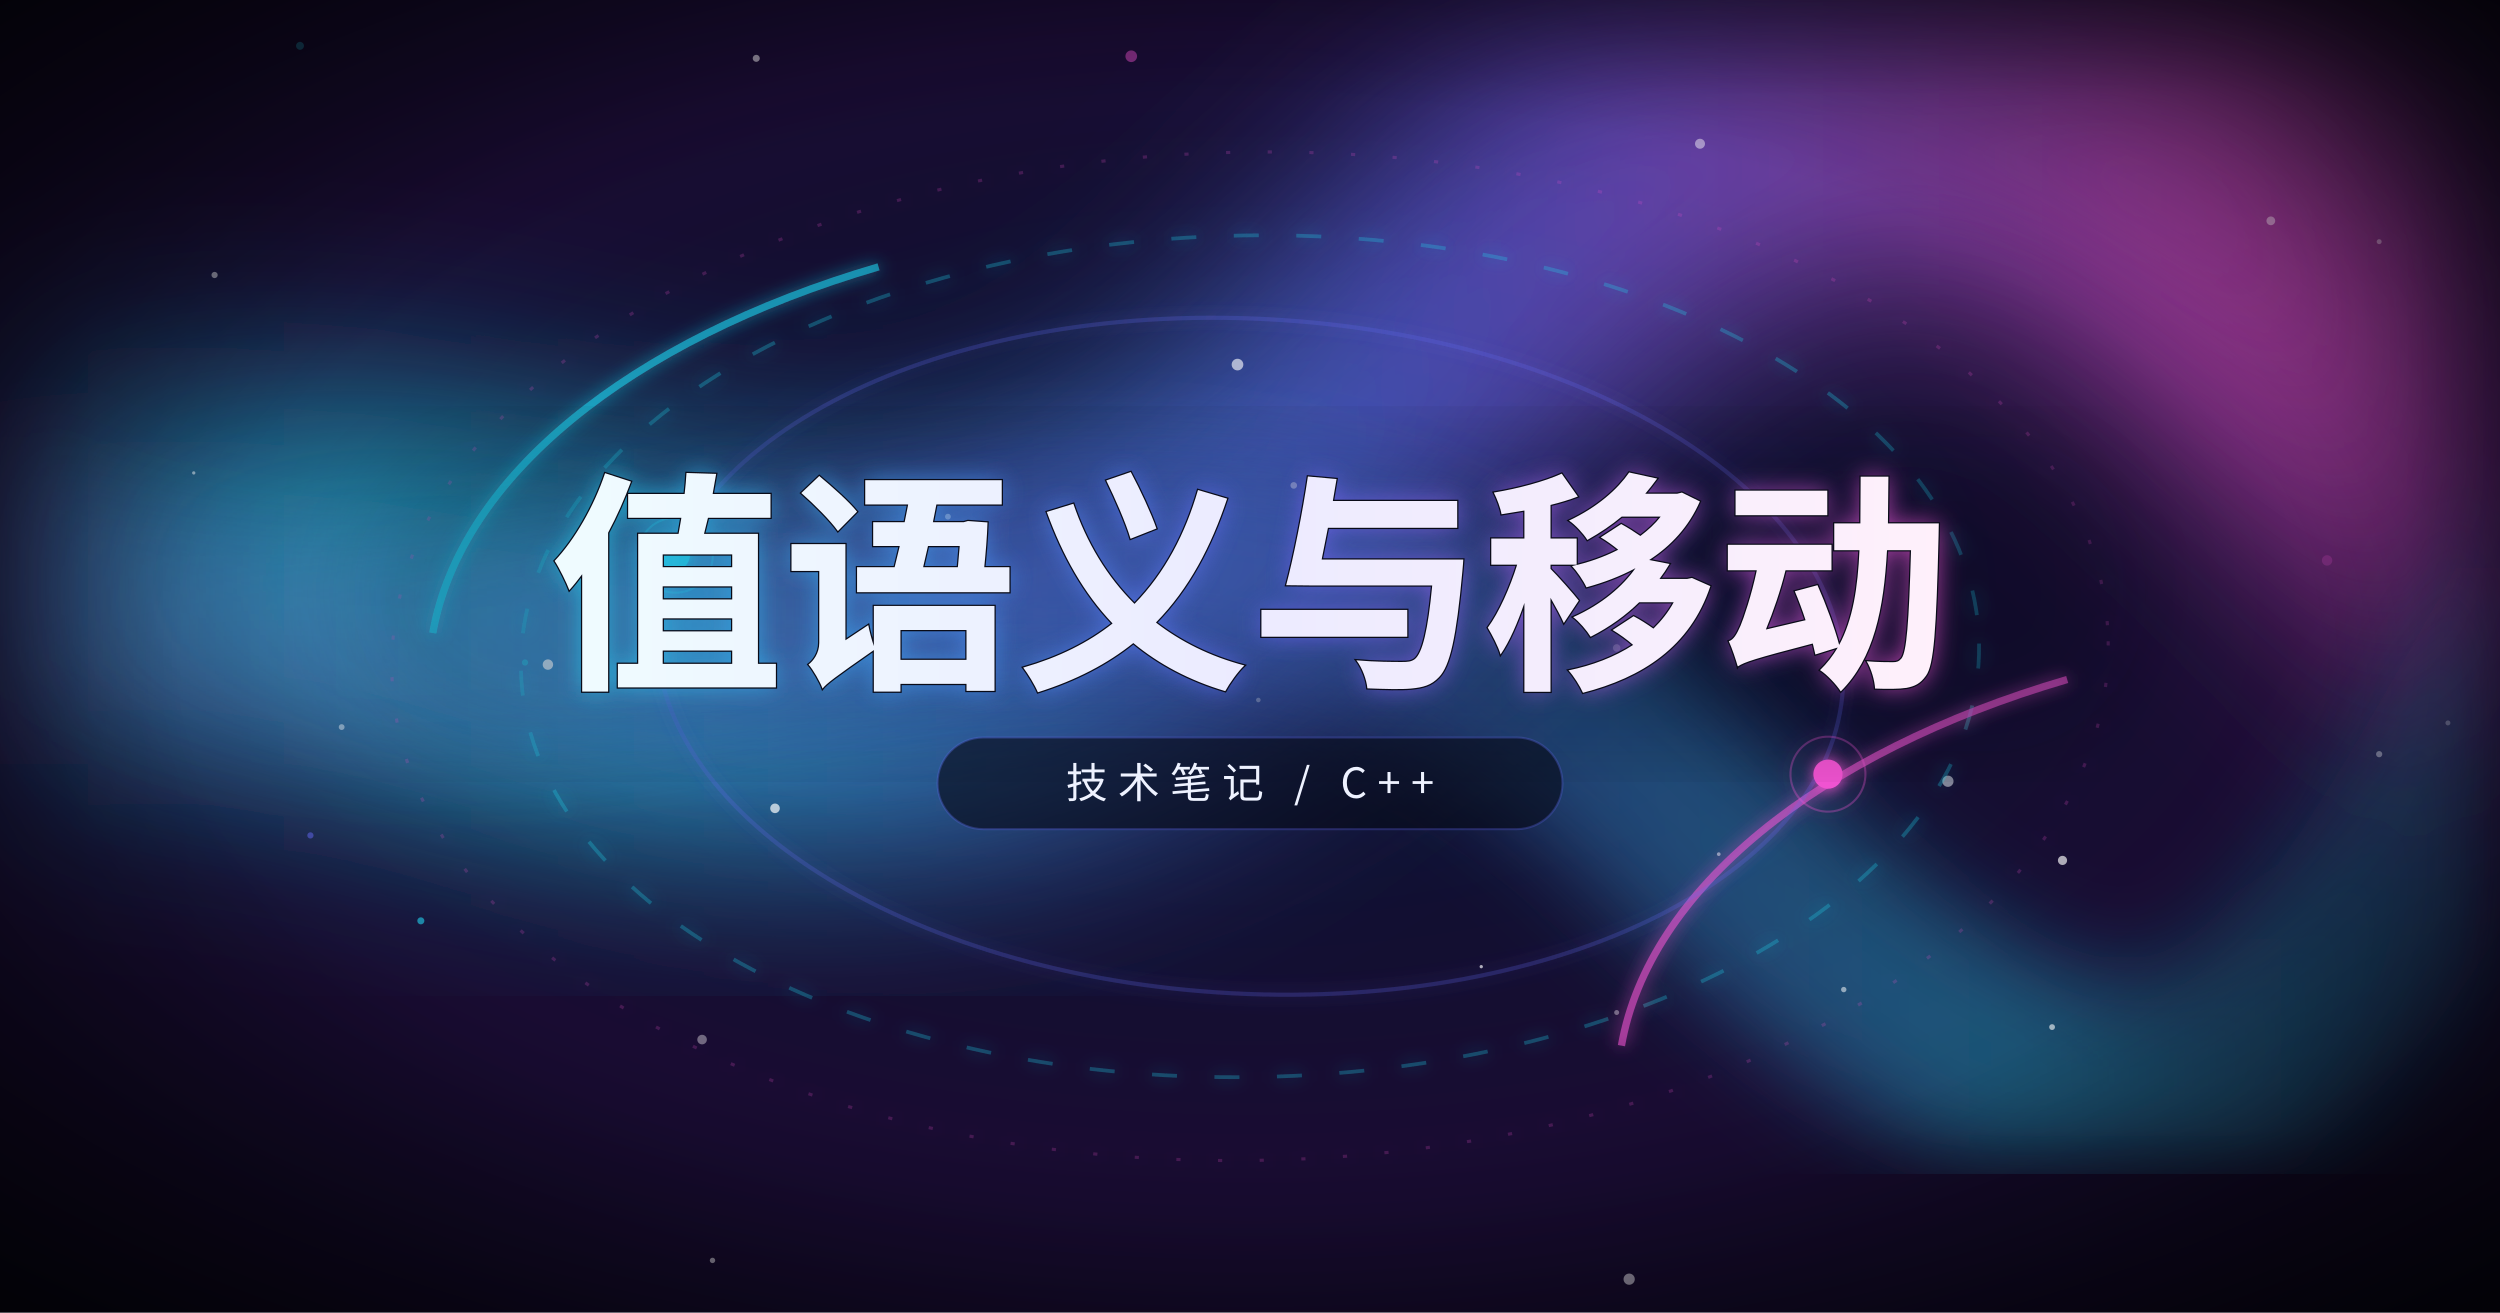
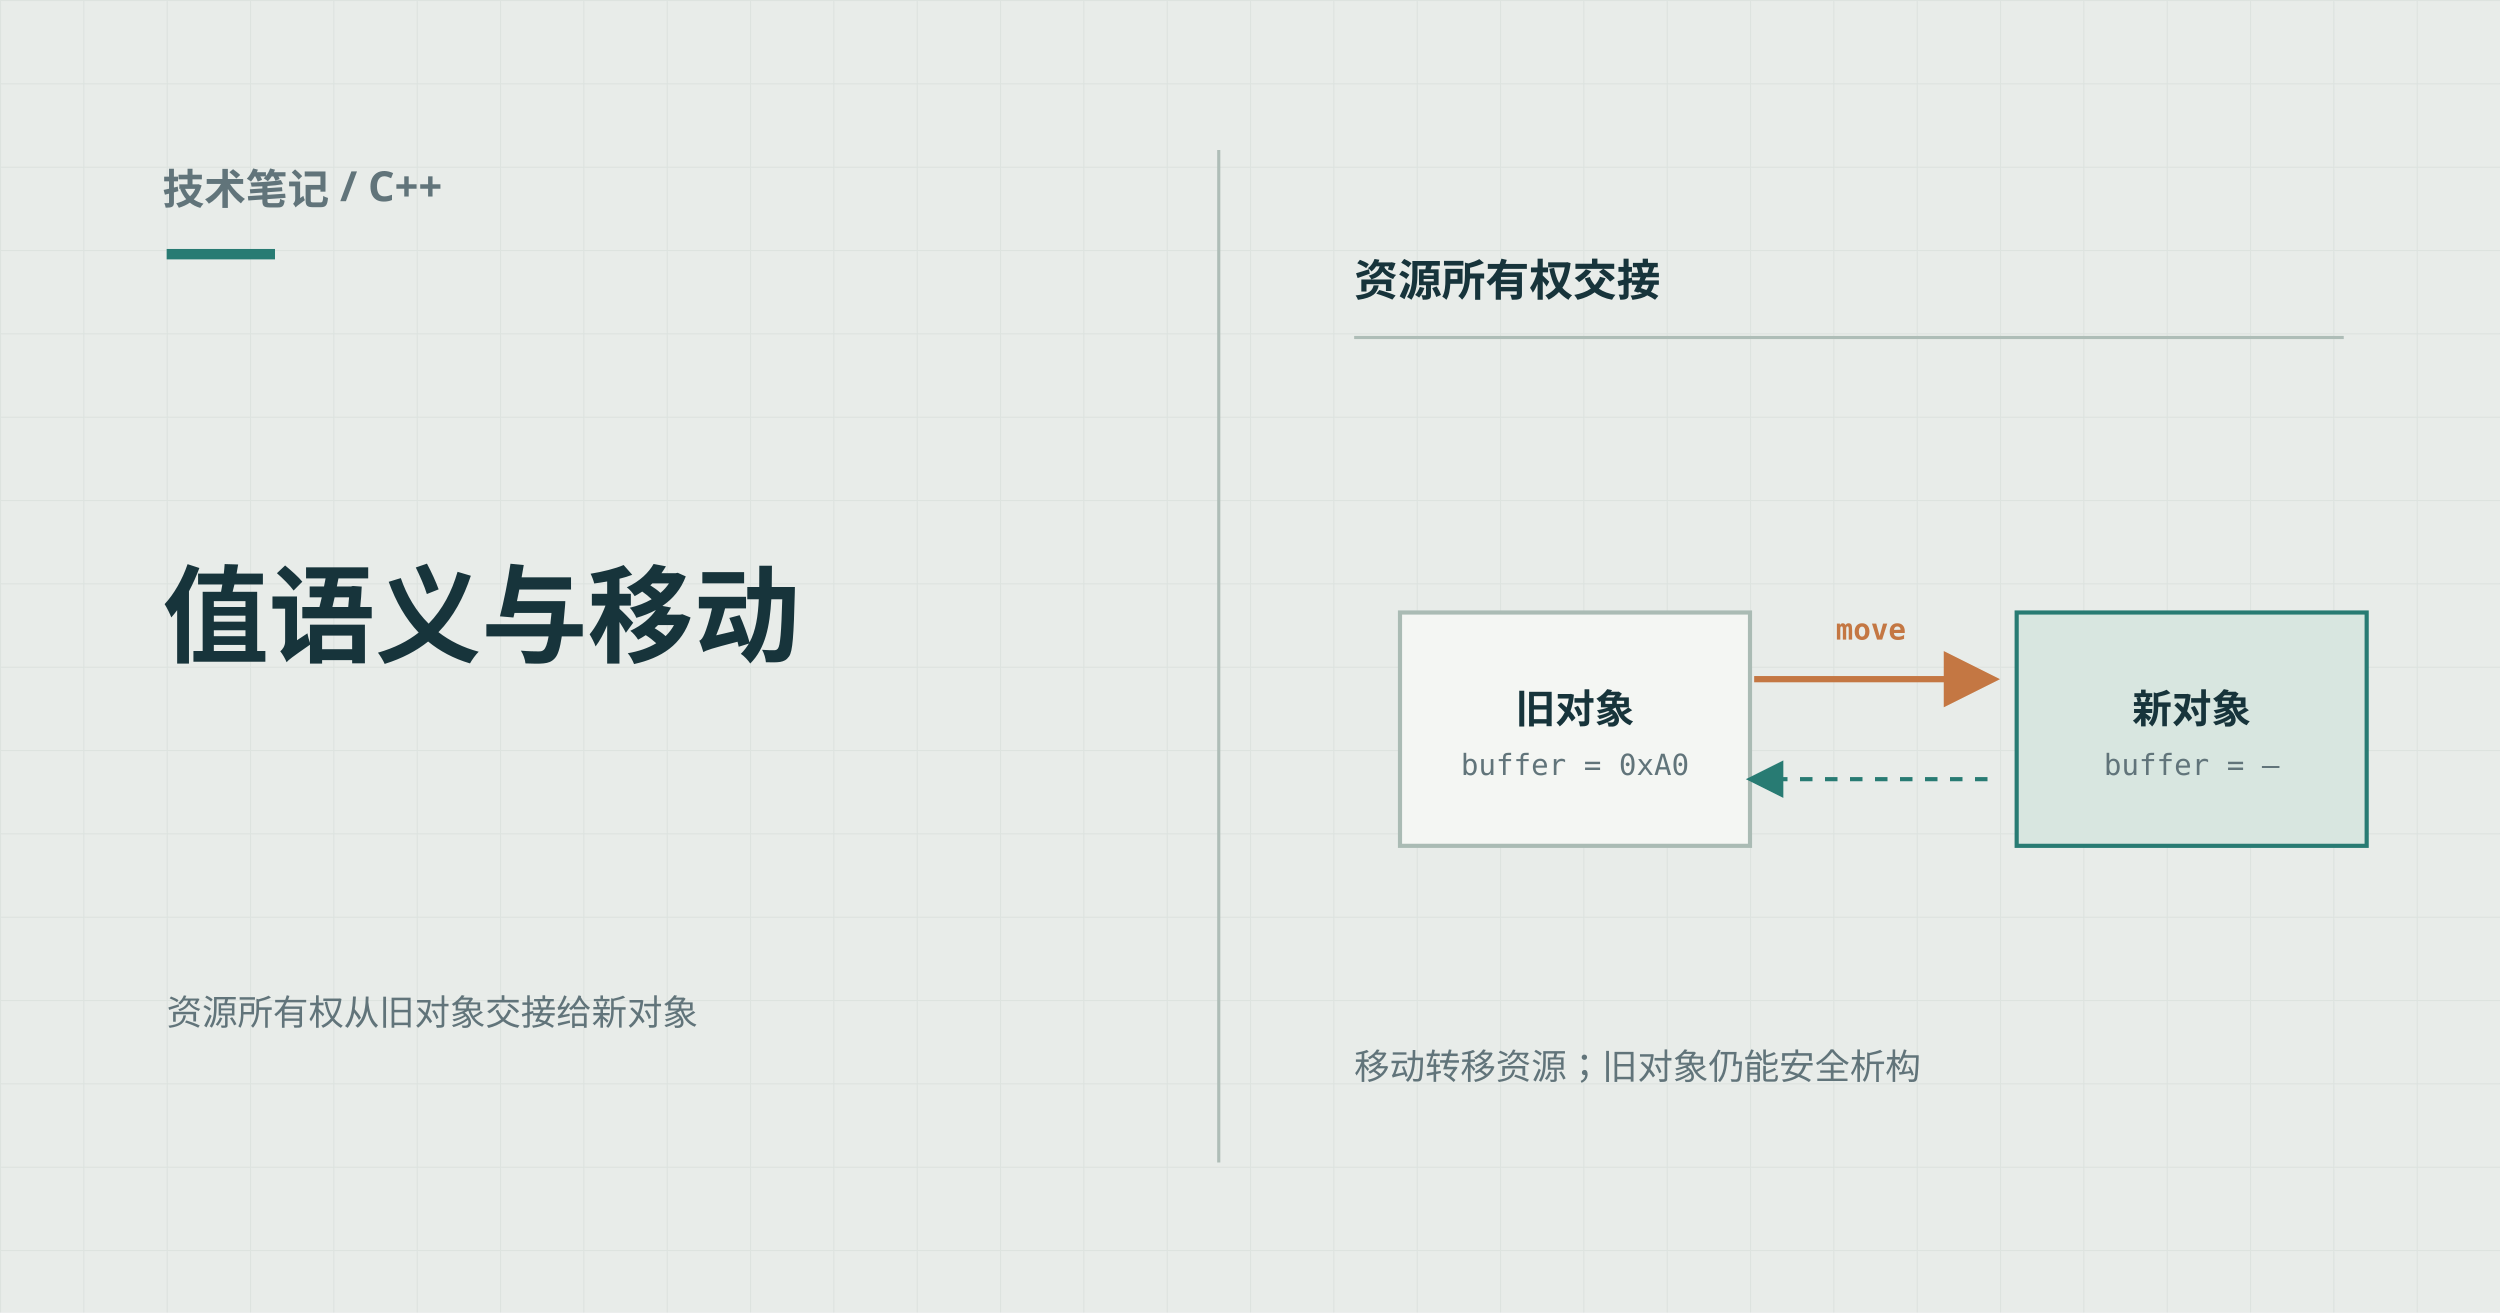
- <svg xmlns="http://www.w3.org/2000/svg" width="1200" height="630" viewBox="0 0 1200 630">
+ <svg xmlns="http://www.w3.org/2000/svg" width="1200" height="630" viewBox="0 0 1200 630" role="img" aria-labelledby="coverTitle coverDesc">
  <defs>
-     <radialGradient id="bg" cx="50%" cy="45%" r="82%">
-       <stop stop-color="#07142f" />
-       <stop offset=".52" stop-color="#190c32" />
-       <stop offset="1" stop-color="#02030a" />
-     </radialGradient>
-     <linearGradient id="auroraA" x1="0" y1="0" x2="1" y2="0">
-       <stop stop-color="#22d3ee" stop-opacity="0" />
-       <stop offset=".25" stop-color="#22d3ee" stop-opacity=".82" />
-       <stop offset=".56" stop-color="#6366f1" stop-opacity=".70" />
-       <stop offset=".82" stop-color="#f052d1" stop-opacity=".72" />
-       <stop offset="1" stop-color="#f052d1" stop-opacity="0" />
-     </linearGradient>
-     <linearGradient id="auroraB" x1="0" y1="0" x2="1" y2="0">
-       <stop stop-color="#f052d1" stop-opacity="0" />
-       <stop offset=".42" stop-color="#6366f1" stop-opacity=".56" />
-       <stop offset=".75" stop-color="#22d3ee" stop-opacity=".58" />
-       <stop offset="1" stop-color="#22d3ee" stop-opacity="0" />
-     </linearGradient>
-     <linearGradient id="neonGradient" x1="0" y1="0" x2="1" y2="0">
-       <stop stop-color="#22d3ee" />
-       <stop offset=".5" stop-color="#6366f1" />
-       <stop offset="1" stop-color="#f052d1" />
-     </linearGradient>
-     <linearGradient id="titleGradient" x1="0" y1="0" x2="1" y2="0">
-       <stop stop-color="#effcff" />
-       <stop offset=".5" stop-color="#ecebff" />
-       <stop offset="1" stop-color="#fff0fb" />
-     </linearGradient>
-     <linearGradient id="prismGradient" x1="0" y1="0" x2="1" y2="1">
-       <stop stop-color="#22d3ee" stop-opacity=".48" />
-       <stop offset=".5" stop-color="#6366f1" stop-opacity=".10" />
-       <stop offset="1" stop-color="#f052d1" stop-opacity=".44" />
-     </linearGradient>
-     <linearGradient id="glassGradient" x1="0" y1="0" x2="1" y2="1">
-       <stop stop-color="#fff" stop-opacity=".13" />
-       <stop offset=".48" stop-color="#fff" stop-opacity=".035" />
-       <stop offset="1" stop-color="#6366f1" stop-opacity=".12" />
-     </linearGradient>
-     <filter id="blur48">
-       <feGaussianBlur stdDeviation="48" />
-     </filter>
-     <filter id="blur22">
-       <feGaussianBlur stdDeviation="22" />
-     </filter>
-     <filter id="lineGlow">
-       <feGaussianBlur stdDeviation="4" result="b" />
-       <feMerge>
-         <feMergeNode in="b" />
-         <feMergeNode in="SourceGraphic" />
-       </feMerge>
-     </filter>
-     <filter id="softGlow">
-       <feGaussianBlur stdDeviation="3" result="b" />
-       <feMerge>
-         <feMergeNode in="b" />
-         <feMergeNode in="SourceGraphic" />
-       </feMerge>
-     </filter>
-     <filter id="titleGlow" x="-30%" y="-50%" width="160%" height="200%">
-       <feGaussianBlur stdDeviation="6" />
-     </filter>
-     <radialGradient id="vignette" cx="50%" cy="50%" r="73%">
-       <stop offset=".58" stop-color="#000" stop-opacity="0" />
-       <stop offset="1" stop-color="#000" stop-opacity=".70" />
-     </radialGradient>
+     <pattern id="grid" width="40" height="40" patternUnits="userSpaceOnUse">
+       <path d="M40 0H0V40" fill="none" stroke="#AEBDB7" stroke-width="1" opacity=".20" />
+     </pattern>
+     <marker id="tealArrow" markerWidth="9" markerHeight="9" refX="7" refY="4.5" orient="auto">
+       <path d="M0 0L9 4.5L0 9Z" fill="#287B73" />
+     </marker>
+     <marker id="orangeArrow" markerWidth="9" markerHeight="9" refX="7" refY="4.5" orient="auto">
+       <path d="M0 0L9 4.5L0 9Z" fill="#C47743" />
+     </marker>
  </defs>
-   <rect width="1200" height="630" fill="url(#bg)" />
-   <path d="M-160 409 C100 70 360 520 660 198 S1060 90 1360 438" fill="none" stroke="url(#auroraA)" stroke-width="172" filter="url(#blur48)" opacity=".94" />
-   <path d="M-100 191 C220 500 500 90 800 385 S1110 465 1320 140" fill="none" stroke="url(#auroraB)" stroke-width="105" filter="url(#blur22)" opacity=".64" />
-   <circle cx="202" cy="442" r="1.7" fill="#22d3ee" opacity="0.59" />
-   <circle cx="990" cy="413" r="2.2" fill="#ffffff" opacity="0.65" />
-   <circle cx="776" cy="311" r="1.8" fill="#ffffff" opacity="0.24" />
-   <circle cx="594" cy="175" r="2.8" fill="#ffffff" opacity="0.61" />
-   <circle cx="885" cy="475" r="1.3" fill="#ffffff" opacity="0.52" />
-   <circle cx="543" cy="27" r="2.8" fill="#f052d1" opacity="0.46" />
-   <circle cx="534" cy="281" r="1.1" fill="#ffffff" opacity="0.47" />
-   <circle cx="1090" cy="106" r="2.1" fill="#ffffff" opacity="0.40" />
-   <circle cx="604" cy="336" r="1.1" fill="#ffffff" opacity="0.29" />
-   <circle cx="621" cy="233" r="1.6" fill="#ffffff" opacity="0.38" />
-   <circle cx="809" cy="244" r="1.7" fill="#6366f1" opacity="0.50" />
-   <circle cx="337" cy="499" r="2.3" fill="#ffffff" opacity="0.38" />
-   <circle cx="455" cy="248" r="1.4" fill="#ffffff" opacity="0.47" />
-   <circle cx="103" cy="132" r="1.5" fill="#ffffff" opacity="0.45" />
-   <circle cx="1175" cy="347" r="1.2" fill="#ffffff" opacity="0.23" />
-   <circle cx="144" cy="22" r="1.9" fill="#22d3ee" opacity="0.27" />
-   <circle cx="263" cy="319" r="2.5" fill="#ffffff" opacity="0.60" />
-   <circle cx="985" cy="493" r="1.4" fill="#ffffff" opacity="0.59" />
-   <circle cx="93" cy="227" r="0.8" fill="#ffffff" opacity="0.48" />
-   <circle cx="164" cy="349" r="1.4" fill="#ffffff" opacity="0.40" />
-   <circle cx="1117" cy="269" r="2.5" fill="#f052d1" opacity="0.18" />
-   <circle cx="782" cy="614" r="2.7" fill="#ffffff" opacity="0.46" />
-   <circle cx="1142" cy="362" r="1.5" fill="#ffffff" opacity="0.34" />
-   <circle cx="1142" cy="116" r="1.2" fill="#ffffff" opacity="0.32" />
-   <circle cx="342" cy="605" r="1.3" fill="#ffffff" opacity="0.45" />
-   <circle cx="149" cy="401" r="1.5" fill="#6366f1" opacity="0.51" />
-   <circle cx="776" cy="486" r="1.2" fill="#ffffff" opacity="0.38" />
-   <circle cx="825" cy="410" r="0.9" fill="#ffffff" opacity="0.48" />
-   <circle cx="363" cy="28" r="1.7" fill="#ffffff" opacity="0.51" />
-   <circle cx="711" cy="464" r="0.8" fill="#ffffff" opacity="0.67" />
-   <circle cx="252" cy="318" r="1.5" fill="#22d3ee" opacity="0.39" />
-   <circle cx="816" cy="69" r="2.4" fill="#ffffff" opacity="0.46" />
-   <circle cx="935" cy="375" r="2.7" fill="#ffffff" opacity="0.48" />
-   <circle cx="372" cy="388" r="2.3" fill="#ffffff" opacity="0.68" />
-   <g transform="translate(600 315) rotate(-1)" fill="none" filter="url(#lineGlow)">
-     <ellipse rx="350" ry="202" stroke="#22d3ee" stroke-opacity=".28" stroke-width="1.8" stroke-dasharray="12 18" />
-     <ellipse rx="412" ry="242" stroke="#f052d1" stroke-opacity=".20" stroke-width="1.5" stroke-dasharray="2 18" />
-     <path d="M-392 -18 A395 218 0 0 1 -175 -190" stroke="#22d3ee" stroke-width="3.5" opacity=".58" />
-     <path d="M175 190 A395 218 0 0 1 392 18" stroke="#f052d1" stroke-width="3.5" opacity=".58" />
-   </g>
-   <g transform="translate(600 315) rotate(3)" fill="none" filter="url(#lineGlow)">
-     <ellipse rx="285" ry="162" stroke="#6366f1" stroke-width="2" stroke-opacity=".24" />
-     <circle cx="-278" cy="-34" r="7" fill="#22d3ee" stroke="none" />
-     <circle cx="280" cy="42" r="7" fill="#f052d1" stroke="none" />
-     <circle cx="-278" cy="-34" r="18" stroke="#22d3ee" stroke-opacity=".32" />
-     <circle cx="280" cy="42" r="18" stroke="#f052d1" stroke-opacity=".32" />
-   </g>
-   <rect x="170" y="210" width="860" height="150" rx="75" fill="#02040c" opacity=".18" filter="url(#blur22)" />
-   <text x="600" y="322" font-family="'PingFang SC','Microsoft YaHei','Noto Sans CJK SC',sans-serif" font-size="112" font-weight="900" fill="url(#neonGradient)" opacity=".72" text-anchor="middle" filter="url(#titleGlow)">值语义与移动</text>
-   <text x="600" y="322" font-family="'PingFang SC','Microsoft YaHei','Noto Sans CJK SC',sans-serif" font-size="112" font-weight="900" fill="url(#titleGradient)" stroke="#090b18" stroke-width="1.2" paint-order="stroke" text-anchor="middle">值语义与移动</text>
-   <rect x="450" y="354" width="300" height="44" rx="22" fill="#070a18" opacity=".64" stroke="#6366f1" stroke-opacity=".42" />
-   <text x="600" y="383" font-family="'PingFang SC','Microsoft YaHei','Noto Sans CJK SC',sans-serif" font-size="20" fill="#eef2ff" text-anchor="middle" letter-spacing="5">技术笔记 / C++</text>
-   <rect width="1200" height="630" fill="url(#vignette)" pointer-events="none" />
+   <rect width="1200" height="630" fill="#E8ECE9" />
+   <rect width="1200" height="630" fill="url(#grid)" />
+   <path d="M585 72V558" stroke="#AEBDB7" stroke-width="1.5" />
+   <text x="78" y="98" fill="#61747A" font-family="'Microsoft YaHei','Noto Sans SC',sans-serif" font-size="20" font-weight="600" text-anchor="start">技术笔记 / C++</text>
+   <path d="M80 122H132" stroke="#287B73" stroke-width="5" />
+   <text x="78" y="314.0" fill="#17343B" font-family="'Microsoft YaHei','Noto Sans SC',sans-serif" font-size="51" font-weight="700" text-anchor="start">值语义与移动</text>
+   <text x="80" y="492" fill="#61747A" font-family="'Microsoft YaHei','Noto Sans SC',sans-serif" font-size="17" font-weight="500" text-anchor="start">资源所有权从旧对象交接给新对象</text>
+   <text x="650" y="142" fill="#17343B" font-family="'Microsoft YaHei','Noto Sans SC',sans-serif" font-size="21" font-weight="650" text-anchor="start">资源所有权交接</text>
+   <path d="M650 162L1125 162" fill="none" stroke="#AEBDB7" stroke-width="1.5" />
+   <rect x="672" y="294" width="168" height="112" fill="#F4F6F3" stroke="#AABBB4" stroke-width="2" />
+   <text x="756.0" y="347.0" fill="#17343B" font-family="Consolas,'Microsoft YaHei',monospace" font-size="19" font-weight="650" text-anchor="middle">旧对象</text>
+   <text x="756.0" y="372.0" fill="#61747A" font-family="Consolas,'Microsoft YaHei',monospace" font-size="14" font-weight="500" text-anchor="middle">buffer = 0xA0</text>
+   <rect x="968" y="294" width="168" height="112" fill="#D8E6E0" stroke="#287B73" stroke-width="2" />
+   <text x="1052.0" y="347.0" fill="#17343B" font-family="Consolas,'Microsoft YaHei',monospace" font-size="19" font-weight="650" text-anchor="middle">新对象</text>
+   <text x="1052.0" y="372.0" fill="#61747A" font-family="Consolas,'Microsoft YaHei',monospace" font-size="14" font-weight="500" text-anchor="middle">buffer = —</text>
+   <path d="M842 326L954 326" fill="none" stroke="#C47743" stroke-width="3" marker-end="url(#orangeArrow)" />
+   <text x="898" y="307" fill="#C47743" font-family="Consolas,'Microsoft YaHei',monospace" font-size="14" font-weight="650" text-anchor="middle">move</text>
+   <path d="M954 374L842 374" fill="none" stroke="#287B73" stroke-width="2" stroke-dasharray="6 6" marker-end="url(#tealArrow)" />
+   <text x="650" y="518" fill="#61747A" font-family="'Microsoft YaHei','Noto Sans SC',sans-serif" font-size="17" font-weight="500" text-anchor="start">移动转移资源；旧对象仍能安全析构</text>
</svg>
